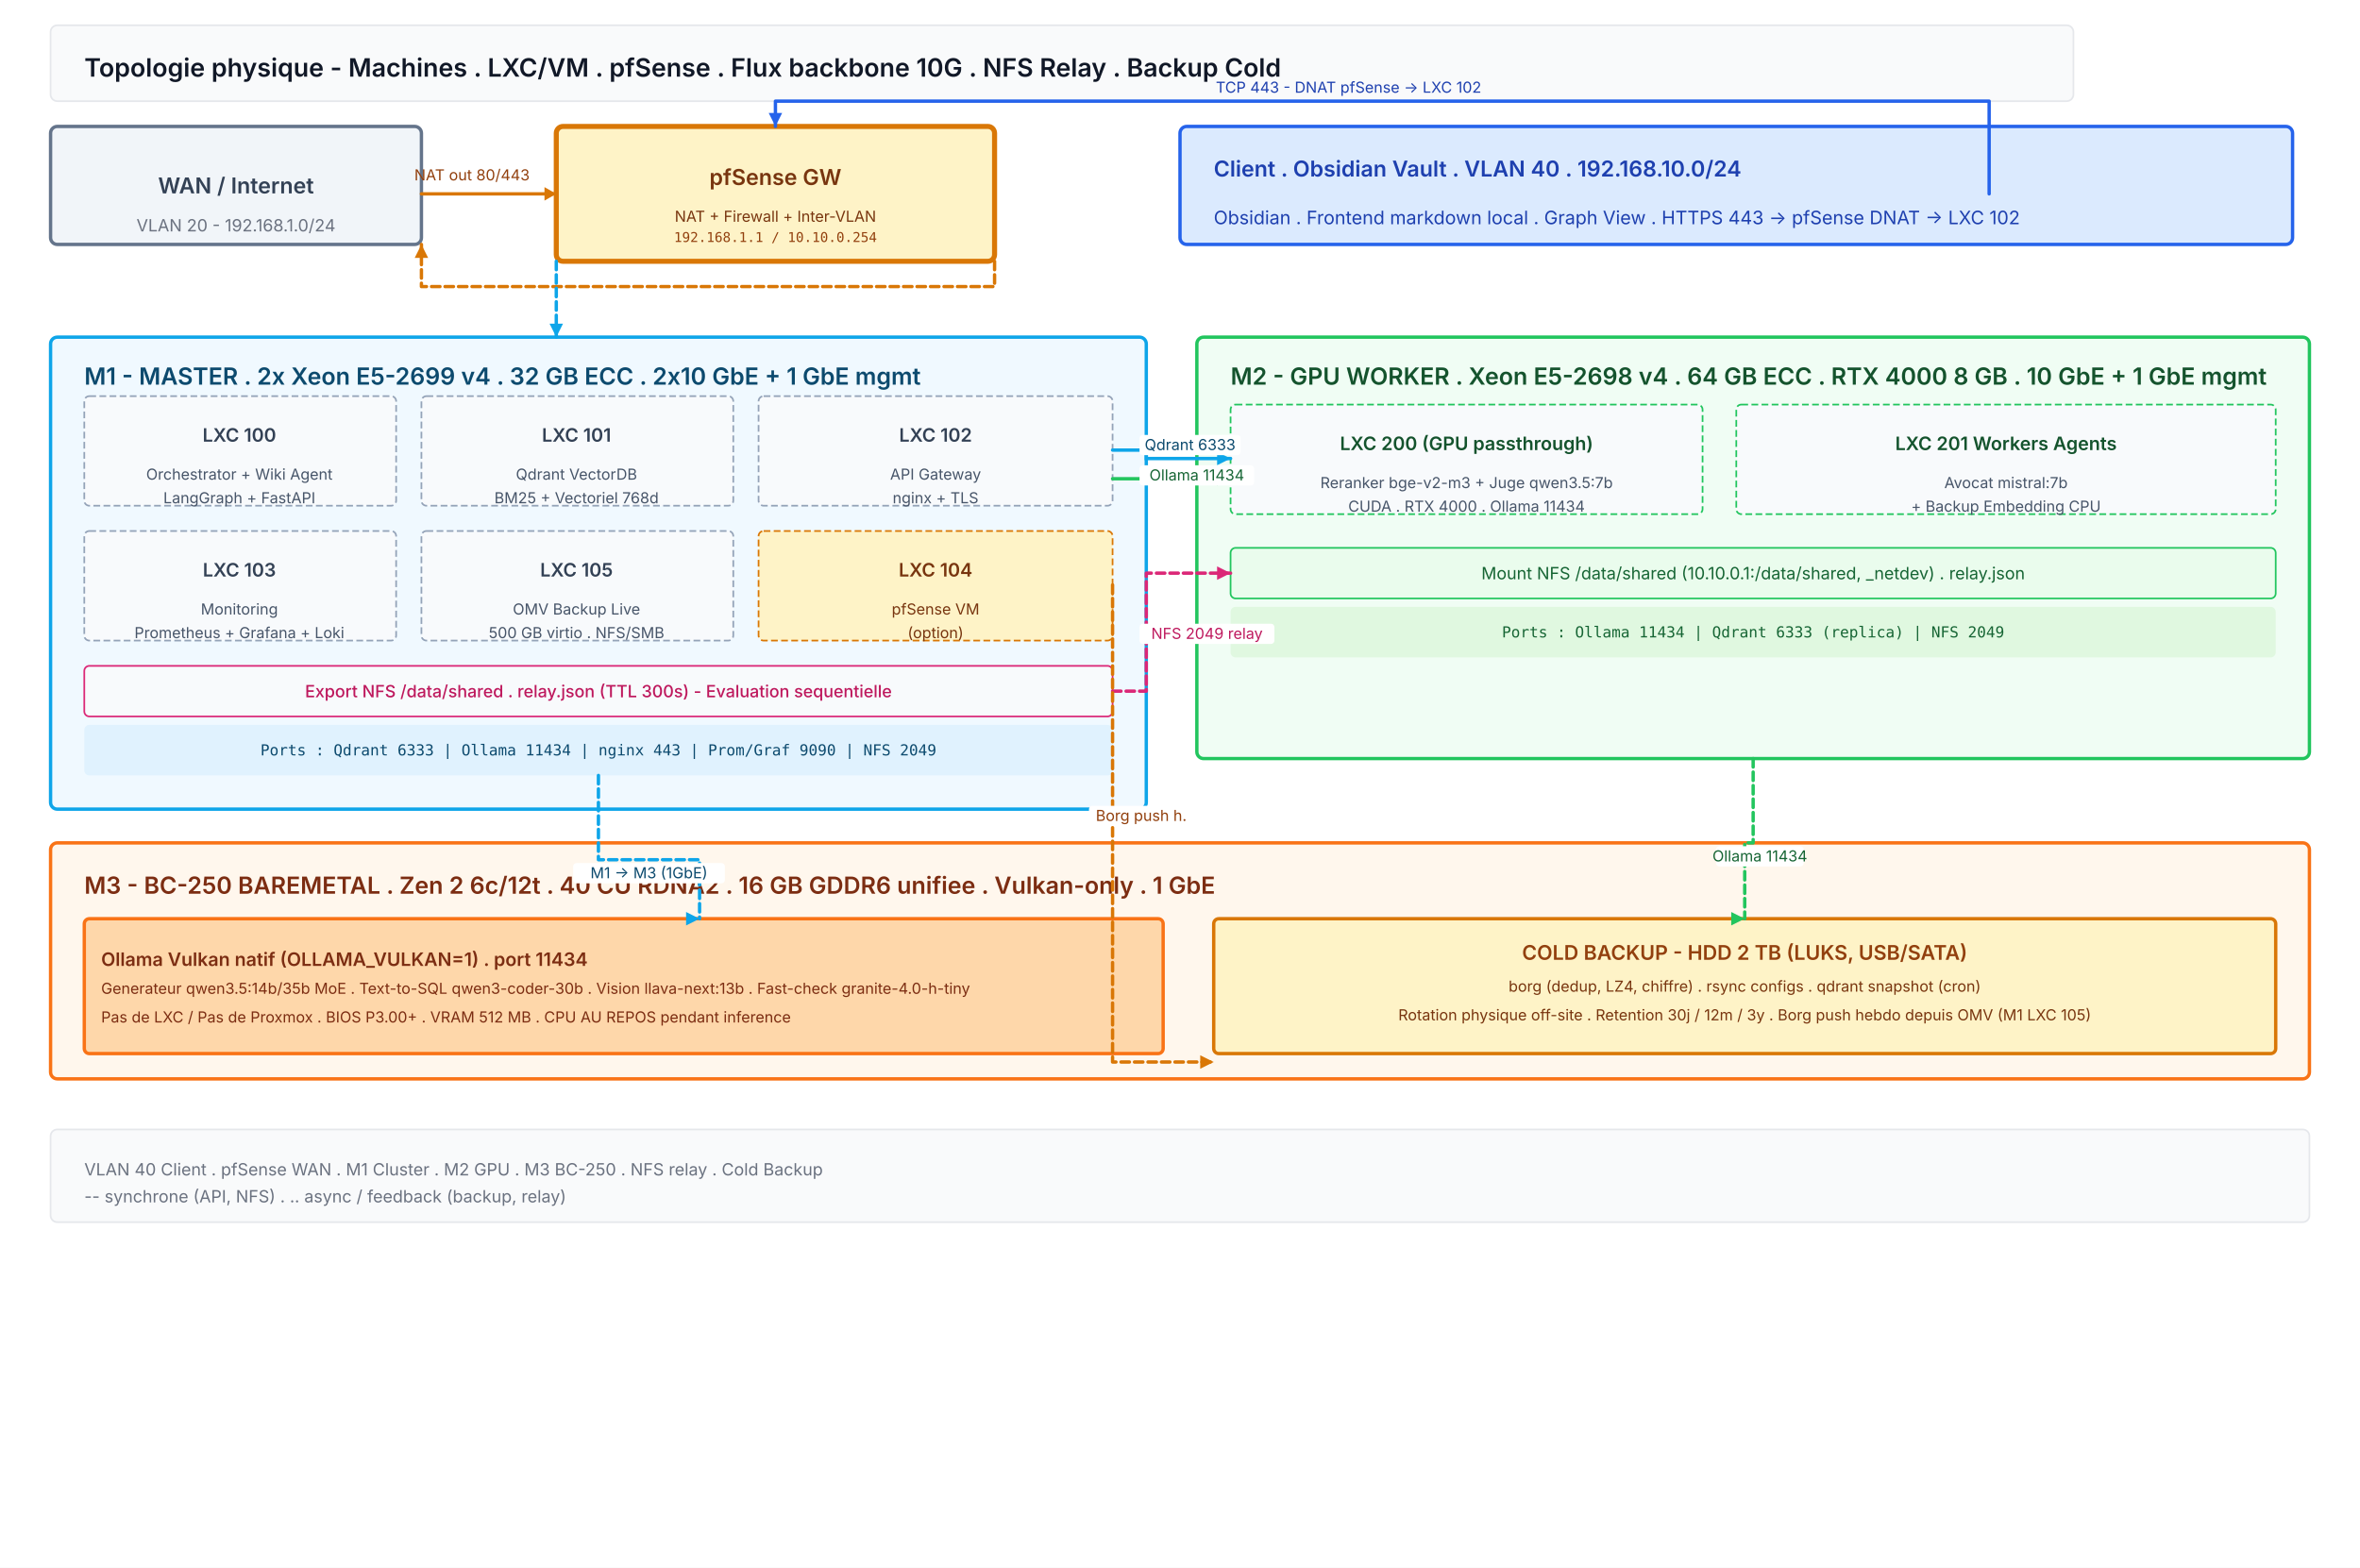
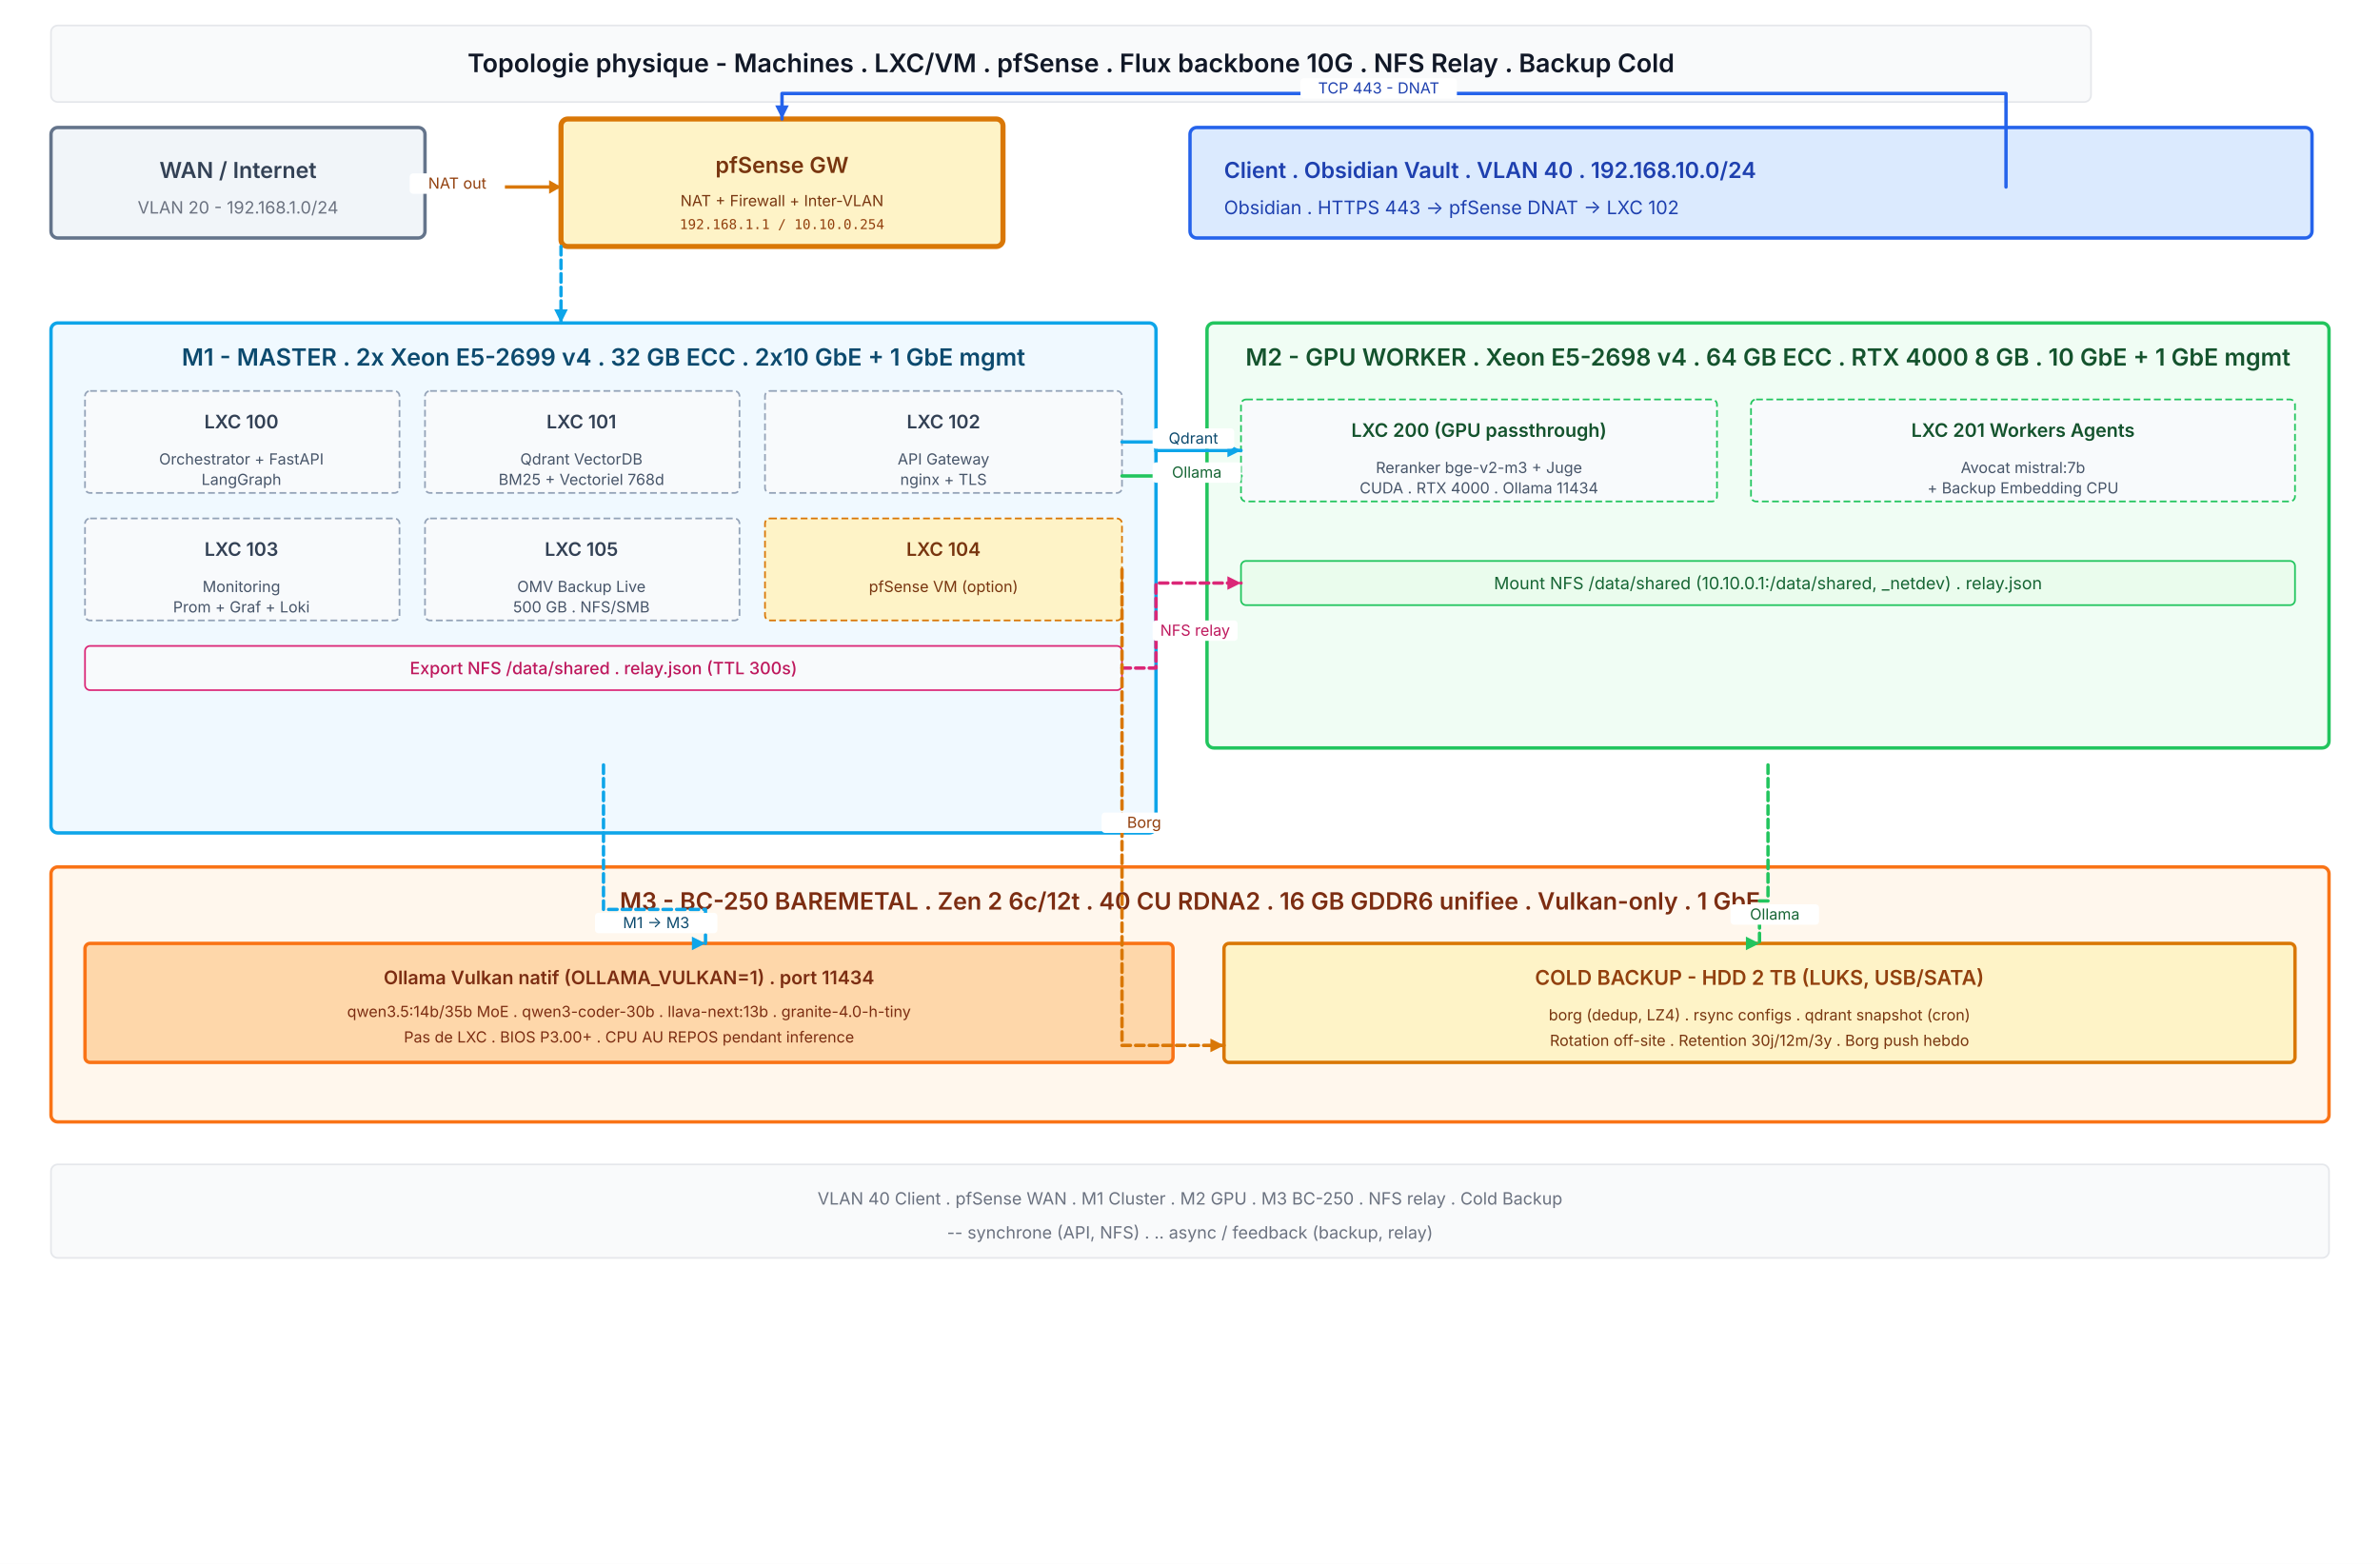
- <svg xmlns="http://www.w3.org/2000/svg" viewBox="0 0 1400 930" width="1400" height="930">
-   <rect width="1400" height="930" fill="#ffffff" />
+ <svg xmlns="http://www.w3.org/2000/svg" viewBox="0 0 1400 920" width="1400" height="920">
+   <rect width="1400" height="920" fill="#ffffff" />
  <rect x="30" y="15" width="1200" height="45" fill="rgba(249,250,251,1)" stroke="rgba(229,231,235,1)" stroke-width="1" rx="4" />
-   <text x="50" y="40" font-family="Inter, sans-serif" font-size="15" fill="rgba(17,24,39,1)" font-weight="600" dominant-baseline="central">Topologie physique - Machines . LXC/VM . pfSense . Flux backbone 10G . NFS Relay . Backup Cold</text>
-   <rect x="30" y="75" width="220" height="70" fill="rgba(241,245,249,1)" stroke="rgba(100,116,139,1)" stroke-width="2" rx="4" />
-   <text x="140" y="110" font-family="Inter, sans-serif" font-size="13" fill="rgba(51,65,85,1)" font-weight="600" text-anchor="middle" dominant-baseline="central">WAN / Internet</text>
-   <text x="140" y="130" font-family="Inter, sans-serif" font-size="10" fill="rgba(107,114,128,1)" text-anchor="middle" dominant-baseline="hanging">VLAN 20 - 192.168.1.0/24</text>
-   <rect x="330" y="75" width="260" height="80" fill="rgba(254,243,199,1)" stroke="rgba(217,119,6,1)" stroke-width="3" rx="4" />
-   <text x="460" y="105" font-family="Inter, sans-serif" font-size="13" fill="rgba(120,53,15,1)" font-weight="600" text-anchor="middle" dominant-baseline="central">pfSense GW</text>
-   <text x="460" y="125" font-family="Inter, sans-serif" font-size="9" fill="rgba(120,53,15,1)" text-anchor="middle" dominant-baseline="hanging">NAT + Firewall + Inter-VLAN</text>
-   <text x="460" y="138" font-family="JetBrains Mono,monospace" font-size="8" fill="rgba(146,64,14,1)" text-anchor="middle" dominant-baseline="hanging">192.168.1.1 / 10.10.0.254</text>
-   <rect x="700" y="75" width="660" height="70" fill="rgba(219,234,254,1)" stroke="rgba(37,99,235,1)" stroke-width="2" rx="4" />
+   <text x="630" y="37" font-family="Inter, sans-serif" font-size="15" fill="rgba(17,24,39,1)" font-weight="600" text-anchor="middle" dominant-baseline="central">Topologie physique - Machines . LXC/VM . pfSense . Flux backbone 10G . NFS Relay . Backup Cold</text>
+   <rect x="30" y="75" width="220" height="65" fill="rgba(241,245,249,1)" stroke="rgba(100,116,139,1)" stroke-width="2" rx="4" />
+   <text x="140" y="100" font-family="Inter, sans-serif" font-size="13" fill="rgba(51,65,85,1)" font-weight="600" text-anchor="middle" dominant-baseline="central">WAN / Internet</text>
+   <text x="140" y="122" font-family="Inter, sans-serif" font-size="10" fill="rgba(107,114,128,1)" text-anchor="middle" dominant-baseline="central">VLAN 20 - 192.168.1.0/24</text>
+   <rect x="330" y="70" width="260" height="75" fill="rgba(254,243,199,1)" stroke="rgba(217,119,6,1)" stroke-width="3" rx="4" />
+   <text x="460" y="97" font-family="Inter, sans-serif" font-size="13" fill="rgba(120,53,15,1)" font-weight="600" text-anchor="middle" dominant-baseline="central">pfSense GW</text>
+   <text x="460" y="118" font-family="Inter, sans-serif" font-size="9" fill="rgba(120,53,15,1)" text-anchor="middle" dominant-baseline="central">NAT + Firewall + Inter-VLAN</text>
+   <text x="460" y="132" font-family="JetBrains Mono,monospace" font-size="8" fill="rgba(146,64,14,1)" text-anchor="middle" dominant-baseline="central">192.168.1.1 / 10.10.0.254</text>
+   <rect x="700" y="75" width="660" height="65" fill="rgba(219,234,254,1)" stroke="rgba(37,99,235,1)" stroke-width="2" rx="4" />
  <text x="720" y="100" font-family="Inter, sans-serif" font-size="13" fill="rgba(30,64,175,1)" font-weight="600" dominant-baseline="central">Client . Obsidian Vault . VLAN 40 . 192.168.10.0/24</text>
-   <text x="720" y="125" font-family="Inter, sans-serif" font-size="11" fill="rgba(30,64,175,1)" dominant-baseline="hanging">Obsidian . Frontend markdown local . Graph View . HTTPS 443 -&gt; pfSense DNAT -&gt; LXC 102</text>
-   <path d="M250 115L330 115" fill="none" stroke="rgba(217,119,6,1)" stroke-width="2" stroke-linecap="round" />
-   <polygon points="330,115 323,111 323,119" fill="rgba(217,119,6,1)" />
-   <text x="280" y="107" font-family="Inter, sans-serif" font-size="9" fill="rgba(146,64,14,1)" text-anchor="middle">NAT out 80/443</text>
-   <path d="M1180 115L1180 60L460 60L460 75" fill="none" stroke="rgba(37,99,235,1)" stroke-width="2" stroke-linecap="round" stroke-linejoin="round" />
-   <polygon points="460,75 456,67 464,67" fill="rgba(37,99,235,1)" />
-   <text x="800" y="55" font-family="Inter, sans-serif" font-size="9" fill="rgba(30,64,175,1)" text-anchor="middle">TCP 443 - DNAT pfSense -&gt; LXC 102</text>
-   <rect x="30" y="200" width="650" height="280" fill="rgba(240,249,255,1)" stroke="rgba(14,165,233,1)" stroke-width="2" rx="4" />
-   <text x="50" y="218" font-family="Inter, sans-serif" font-size="14" fill="rgba(12,74,110,1)" font-weight="600" dominant-baseline="hanging">M1 - MASTER . 2x Xeon E5-2699 v4 . 32 GB ECC . 2x10 GbE + 1 GbE mgmt</text>
-   <rect x="50" y="235" width="185" height="65" fill="rgba(248,250,252,1)" stroke="rgba(148,163,184,1)" stroke-width="1" stroke-dasharray="4 2" rx="3" />
-   <text x="142" y="258" font-family="Inter, sans-serif" font-size="11" fill="rgba(51,65,85,1)" font-weight="600" text-anchor="middle" dominant-baseline="central">LXC 100</text>
-   <text x="142" y="278" font-family="Inter, sans-serif" font-size="9" fill="rgba(71,85,105,1)" text-anchor="middle" dominant-baseline="hanging">Orchestrator + Wiki Agent</text>
-   <text x="142" y="292" font-family="Inter, sans-serif" font-size="9" fill="rgba(71,85,105,1)" text-anchor="middle" dominant-baseline="hanging">LangGraph + FastAPI</text>
-   <rect x="250" y="235" width="185" height="65" fill="rgba(248,250,252,1)" stroke="rgba(148,163,184,1)" stroke-width="1" stroke-dasharray="4 2" rx="3" />
-   <text x="342" y="258" font-family="Inter, sans-serif" font-size="11" fill="rgba(51,65,85,1)" font-weight="600" text-anchor="middle" dominant-baseline="central">LXC 101</text>
-   <text x="342" y="278" font-family="Inter, sans-serif" font-size="9" fill="rgba(71,85,105,1)" text-anchor="middle" dominant-baseline="hanging">Qdrant VectorDB</text>
-   <text x="342" y="292" font-family="Inter, sans-serif" font-size="9" fill="rgba(71,85,105,1)" text-anchor="middle" dominant-baseline="hanging">BM25 + Vectoriel 768d</text>
-   <rect x="450" y="235" width="210" height="65" fill="rgba(248,250,252,1)" stroke="rgba(148,163,184,1)" stroke-width="1" stroke-dasharray="4 2" rx="3" />
-   <text x="555" y="258" font-family="Inter, sans-serif" font-size="11" fill="rgba(51,65,85,1)" font-weight="600" text-anchor="middle" dominant-baseline="central">LXC 102</text>
-   <text x="555" y="278" font-family="Inter, sans-serif" font-size="9" fill="rgba(71,85,105,1)" text-anchor="middle" dominant-baseline="hanging">API Gateway</text>
-   <text x="555" y="292" font-family="Inter, sans-serif" font-size="9" fill="rgba(71,85,105,1)" text-anchor="middle" dominant-baseline="hanging">nginx + TLS</text>
-   <rect x="50" y="315" width="185" height="65" fill="rgba(248,250,252,1)" stroke="rgba(148,163,184,1)" stroke-width="1" stroke-dasharray="4 2" rx="3" />
-   <text x="142" y="338" font-family="Inter, sans-serif" font-size="11" fill="rgba(51,65,85,1)" font-weight="600" text-anchor="middle" dominant-baseline="central">LXC 103</text>
-   <text x="142" y="358" font-family="Inter, sans-serif" font-size="9" fill="rgba(71,85,105,1)" text-anchor="middle" dominant-baseline="hanging">Monitoring</text>
-   <text x="142" y="372" font-family="Inter, sans-serif" font-size="9" fill="rgba(71,85,105,1)" text-anchor="middle" dominant-baseline="hanging">Prometheus + Grafana + Loki</text>
-   <rect x="250" y="315" width="185" height="65" fill="rgba(248,250,252,1)" stroke="rgba(148,163,184,1)" stroke-width="1" stroke-dasharray="4 2" rx="3" />
-   <text x="342" y="338" font-family="Inter, sans-serif" font-size="11" fill="rgba(51,65,85,1)" font-weight="600" text-anchor="middle" dominant-baseline="central">LXC 105</text>
-   <text x="342" y="358" font-family="Inter, sans-serif" font-size="9" fill="rgba(71,85,105,1)" text-anchor="middle" dominant-baseline="hanging">OMV Backup Live</text>
-   <text x="342" y="372" font-family="Inter, sans-serif" font-size="9" fill="rgba(71,85,105,1)" text-anchor="middle" dominant-baseline="hanging">500 GB virtio . NFS/SMB</text>
-   <rect x="450" y="315" width="210" height="65" fill="rgba(254,243,199,1)" stroke="rgba(217,119,6,1)" stroke-width="1" stroke-dasharray="4 2" rx="3" />
-   <text x="555" y="338" font-family="Inter, sans-serif" font-size="11" fill="rgba(120,53,15,1)" font-weight="600" text-anchor="middle" dominant-baseline="central">LXC 104</text>
-   <text x="555" y="358" font-family="Inter, sans-serif" font-size="9" fill="rgba(120,53,15,1)" text-anchor="middle" dominant-baseline="hanging">pfSense VM</text>
-   <text x="555" y="372" font-family="Inter, sans-serif" font-size="9" fill="rgba(120,53,15,1)" text-anchor="middle" dominant-baseline="hanging">(option)</text>
-   <rect x="50" y="395" width="610" height="30" fill="rgba(248,250,252,1)" stroke="rgba(219,39,119,1)" stroke-width="1" rx="3" />
-   <text x="355" y="410" font-family="Inter, sans-serif" font-size="10" fill="rgba(190,24,93,1)" font-weight="500" text-anchor="middle" dominant-baseline="central">Export NFS /data/shared . relay.json (TTL 300s) - Evaluation sequentielle</text>
-   <rect x="50" y="430" width="610" height="30" fill="rgba(224,242,254,1)" stroke="none" rx="3" />
-   <text x="355" y="445" font-family="JetBrains Mono,monospace" font-size="9" fill="rgba(12,74,110,1)" text-anchor="middle" dominant-baseline="central">Ports : Qdrant 6333 | Ollama 11434 | nginx 443 | Prom/Graf 9090 | NFS 2049</text>
-   <rect x="710" y="200" width="660" height="250" fill="rgba(240,253,244,1)" stroke="rgba(34,197,94,1)" stroke-width="2" rx="4" />
-   <text x="730" y="218" font-family="Inter, sans-serif" font-size="14" fill="rgba(20,83,45,1)" font-weight="600" dominant-baseline="hanging">M2 - GPU WORKER . Xeon E5-2698 v4 . 64 GB ECC . RTX 4000 8 GB . 10 GbE + 1 GbE mgmt</text>
-   <rect x="730" y="240" width="280" height="65" fill="rgba(248,250,252,1)" stroke="rgba(34,197,94,1)" stroke-width="1" stroke-dasharray="4 2" rx="3" />
-   <text x="870" y="263" font-family="Inter, sans-serif" font-size="11" fill="rgba(20,83,45,1)" font-weight="600" text-anchor="middle" dominant-baseline="central">LXC 200 (GPU passthrough)</text>
-   <text x="870" y="283" font-family="Inter, sans-serif" font-size="9" fill="rgba(71,85,105,1)" text-anchor="middle" dominant-baseline="hanging">Reranker bge-v2-m3 + Juge qwen3.5:7b</text>
-   <text x="870" y="297" font-family="Inter, sans-serif" font-size="9" fill="rgba(71,85,105,1)" text-anchor="middle" dominant-baseline="hanging">CUDA . RTX 4000 . Ollama 11434</text>
-   <rect x="1030" y="240" width="320" height="65" fill="rgba(248,250,252,1)" stroke="rgba(34,197,94,1)" stroke-width="1" stroke-dasharray="4 2" rx="3" />
-   <text x="1190" y="263" font-family="Inter, sans-serif" font-size="11" fill="rgba(20,83,45,1)" font-weight="600" text-anchor="middle" dominant-baseline="central">LXC 201 Workers Agents</text>
-   <text x="1190" y="283" font-family="Inter, sans-serif" font-size="9" fill="rgba(71,85,105,1)" text-anchor="middle" dominant-baseline="hanging">Avocat mistral:7b</text>
-   <text x="1190" y="297" font-family="Inter, sans-serif" font-size="9" fill="rgba(71,85,105,1)" text-anchor="middle" dominant-baseline="hanging">+ Backup Embedding CPU</text>
-   <rect x="730" y="325" width="620" height="30" fill="rgba(234,252,237,1)" stroke="rgba(34,197,94,1)" stroke-width="1" rx="3" />
-   <text x="1040" y="340" font-family="Inter, sans-serif" font-size="10" fill="rgba(22,101,52,1)" text-anchor="middle" dominant-baseline="central">Mount NFS /data/shared (10.10.0.1:/data/shared, _netdev) . relay.json</text>
-   <rect x="730" y="360" width="620" height="30" fill="rgba(224,248,224,1)" stroke="none" rx="3" />
-   <text x="1040" y="375" font-family="JetBrains Mono,monospace" font-size="9" fill="rgba(22,101,52,1)" text-anchor="middle" dominant-baseline="central">Ports : Ollama 11434 | Qdrant 6333 (replica) | NFS 2049</text>
-   <rect x="30" y="500" width="1340" height="140" fill="rgba(255,247,237,1)" stroke="rgba(249,115,22,1)" stroke-width="2" rx="4" />
-   <text x="50" y="520" font-family="Inter, sans-serif" font-size="14" fill="rgba(124,45,18,1)" font-weight="600" dominant-baseline="hanging">M3 - BC-250 BAREMETAL . Zen 2 6c/12t . 40 CU RDNA2 . 16 GB GDDR6 unifiee . Vulkan-only . 1 GbE</text>
-   <rect x="50" y="545" width="640" height="80" fill="rgba(254,215,170,1)" stroke="rgba(249,115,22,1)" stroke-width="2" rx="3" />
-   <text x="60" y="565" font-family="Inter, sans-serif" font-size="11" fill="rgba(124,45,18,1)" font-weight="600" dominant-baseline="hanging">Ollama Vulkan natif (OLLAMA_VULKAN=1) . port 11434</text>
-   <text x="60" y="583" font-family="Inter, sans-serif" font-size="9" fill="rgba(124,45,18,1)" dominant-baseline="hanging">Generateur qwen3.5:14b/35b MoE . Text-to-SQL qwen3-coder-30b . Vision llava-next:13b . Fast-check granite-4.0-h-tiny</text>
-   <text x="60" y="600" font-family="Inter, sans-serif" font-size="9" fill="rgba(124,45,18,1)" dominant-baseline="hanging">Pas de LXC / Pas de Proxmox . BIOS P3.00+ . VRAM 512 MB . CPU AU REPOS pendant inference</text>
-   <rect x="720" y="545" width="630" height="80" fill="rgba(254,243,199,1)" stroke="rgba(217,119,6,1)" stroke-width="2" rx="3" />
-   <text x="1035" y="565" font-family="Inter, sans-serif" font-size="12" fill="rgba(146,64,14,1)" font-weight="600" text-anchor="middle" dominant-baseline="central">COLD BACKUP - HDD 2 TB (LUKS, USB/SATA)</text>
-   <text x="1035" y="585" font-family="Inter, sans-serif" font-size="9" fill="rgba(120,53,15,1)" text-anchor="middle" dominant-baseline="central">borg (dedup, LZ4, chiffre) . rsync configs . qdrant snapshot (cron)</text>
-   <text x="1035" y="602" font-family="Inter, sans-serif" font-size="9" fill="rgba(120,53,15,1)" text-anchor="middle" dominant-baseline="central">Rotation physique off-site . Retention 30j / 12m / 3y . Borg push hebdo depuis OMV (M1 LXC 105)</text>
-   <path d="M660 267L680 267L680 272L730 272" fill="none" stroke="rgba(14,165,233,1)" stroke-width="2" stroke-linecap="round" />
-   <polygon points="730,272 722,268 722,276" fill="rgba(14,165,233,1)" />
-   <rect x="676" y="258" width="60" height="12" fill="white" rx="2" />
-   <text x="706" y="267" font-family="Inter, sans-serif" font-size="9" fill="rgba(12,74,110,1)" text-anchor="middle">Qdrant 6333</text>
-   <path d="M660 284L730 284" fill="none" stroke="rgba(34,197,94,1)" stroke-width="2" stroke-linecap="round" />
-   <polygon points="730,284 722,280 722,288" fill="rgba(34,197,94,1)" />
-   <rect x="676" y="276" width="68" height="12" fill="white" rx="2" />
-   <text x="710" y="285" font-family="Inter, sans-serif" font-size="9" fill="rgba(22,101,52,1)" text-anchor="middle">Ollama 11434</text>
-   <path d="M660 410L680 410L680 340L730 340" fill="none" stroke="rgba(219,39,119,1)" stroke-width="2" stroke-dasharray="5 3" stroke-linecap="round" stroke-linejoin="round" />
-   <polygon points="730,340 722,336 722,344" fill="rgba(219,39,119,1)" />
-   <rect x="676" y="370" width="80" height="12" fill="white" rx="2" />
-   <text x="716" y="379" font-family="Inter, sans-serif" font-size="9" fill="rgba(190,24,93,1)" text-anchor="middle">NFS 2049 relay</text>
-   <path d="M355 460L355 510L415 510L415 545" fill="none" stroke="rgba(14,165,233,1)" stroke-width="2" stroke-dasharray="5 3" stroke-linecap="round" stroke-linejoin="round" />
-   <polygon points="415,545 407,541 407,549" fill="rgba(14,165,233,1)" />
-   <rect x="340" y="512" width="90" height="12" fill="white" rx="2" />
-   <text x="385" y="521" font-family="Inter, sans-serif" font-size="9" fill="rgba(12,74,110,1)" text-anchor="middle">M1 -&gt; M3 (1GbE)</text>
-   <path d="M1040 450L1040 500L1035 500L1035 545" fill="none" stroke="rgba(34,197,94,1)" stroke-width="2" stroke-dasharray="5 3" stroke-linecap="round" stroke-linejoin="round" />
-   <polygon points="1035,545 1027,541 1027,549" fill="rgba(34,197,94,1)" />
-   <rect x="1018" y="502" width="52" height="12" fill="white" rx="2" />
-   <text x="1044" y="511" font-family="Inter, sans-serif" font-size="9" fill="rgba(22,101,52,1)" text-anchor="middle">Ollama 11434</text>
-   <path d="M660 347L660 630L720 630" fill="none" stroke="rgba(217,119,6,1)" stroke-width="2" stroke-dasharray="5 3" stroke-linecap="round" stroke-linejoin="round" />
-   <polygon points="720,630 712,626 712,634" fill="rgba(217,119,6,1)" />
-   <rect x="646" y="478" width="62" height="12" fill="white" rx="2" />
-   <text x="677" y="487" font-family="Inter, sans-serif" font-size="9" fill="rgba(146,64,14,1)" text-anchor="middle">Borg push h.</text>
-   <path d="M590 155L590 170L250 170L250 145" fill="none" stroke="rgba(217,119,6,1)" stroke-width="2" stroke-dasharray="5 3" stroke-linecap="round" stroke-linejoin="round" />
-   <polygon points="250,145 254,153 246,153" fill="rgba(217,119,6,1)" />
-   <path d="M330 155L330 200" fill="none" stroke="rgba(14,165,233,1)" stroke-width="2" stroke-dasharray="5 3" stroke-linecap="round" stroke-linejoin="round" />
-   <polygon points="330,200 326,192 334,192" fill="rgba(14,165,233,1)" />
-   <rect x="30" y="670" width="1340" height="55" fill="rgba(249,250,251,1)" stroke="rgba(229,231,235,1)" stroke-width="1" rx="4" />
-   <text x="50" y="690" font-family="Inter, sans-serif" font-size="10" fill="rgba(107,114,128,1)" dominant-baseline="hanging">
-     <tspan x="50" dy="0"> VLAN 40 Client . pfSense WAN . M1 Cluster . M2 GPU . M3 BC-250 . NFS relay . Cold Backup</tspan>
-     <tspan x="50" dy="16">-- synchrone (API, NFS) . .. async / feedback (backup, relay)</tspan>
-   </text>
+   <text x="720" y="122" font-family="Inter, sans-serif" font-size="11" fill="rgba(30,64,175,1)" dominant-baseline="central">Obsidian . HTTPS 443 -&gt; pfSense DNAT -&gt; LXC 102</text>
+   <path d="M250 110L330 110" fill="none" stroke="rgba(217,119,6,1)" stroke-width="2" stroke-linecap="round" />
+   <polygon points="330,110 323,106 323,114" fill="rgba(217,119,6,1)" />
+   <rect x="241" y="102" width="56" height="12" fill="white" rx="2" />
+   <text x="269" y="111" font-family="Inter, sans-serif" font-size="9" fill="rgba(146,64,14,1)" text-anchor="middle">NAT out</text>
+   <path d="M1180 110L1180 55L460 55L460 70" fill="none" stroke="rgba(37,99,235,1)" stroke-width="2" stroke-linecap="round" stroke-linejoin="round" />
+   <polygon points="460,70 456,62 464,62" fill="rgba(37,99,235,1)" />
+   <rect x="765" y="46" width="92" height="12" fill="white" rx="2" />
+   <text x="811" y="55" font-family="Inter, sans-serif" font-size="9" fill="rgba(30,64,175,1)" text-anchor="middle">TCP 443 - DNAT</text>
+   <rect x="30" y="190" width="650" height="300" fill="rgba(240,249,255,1)" stroke="rgba(14,165,233,1)" stroke-width="2" rx="4" />
+   <text x="355" y="210" font-family="Inter, sans-serif" font-size="14" fill="rgba(12,74,110,1)" font-weight="600" text-anchor="middle" dominant-baseline="central">M1 - MASTER . 2x Xeon E5-2699 v4 . 32 GB ECC . 2x10 GbE + 1 GbE mgmt</text>
+   <rect x="50" y="230" width="185" height="60" fill="rgba(248,250,252,1)" stroke="rgba(148,163,184,1)" stroke-width="1" stroke-dasharray="4 2" rx="3" />
+   <text x="142" y="248" font-family="Inter, sans-serif" font-size="11" fill="rgba(51,65,85,1)" font-weight="600" text-anchor="middle" dominant-baseline="central">LXC 100</text>
+   <text x="142" y="270" font-family="Inter, sans-serif" font-size="9" fill="rgba(71,85,105,1)" text-anchor="middle" dominant-baseline="central">Orchestrator + FastAPI</text>
+   <text x="142" y="282" font-family="Inter, sans-serif" font-size="9" fill="rgba(71,85,105,1)" text-anchor="middle" dominant-baseline="central">LangGraph</text>
+   <rect x="250" y="230" width="185" height="60" fill="rgba(248,250,252,1)" stroke="rgba(148,163,184,1)" stroke-width="1" stroke-dasharray="4 2" rx="3" />
+   <text x="342" y="248" font-family="Inter, sans-serif" font-size="11" fill="rgba(51,65,85,1)" font-weight="600" text-anchor="middle" dominant-baseline="central">LXC 101</text>
+   <text x="342" y="270" font-family="Inter, sans-serif" font-size="9" fill="rgba(71,85,105,1)" text-anchor="middle" dominant-baseline="central">Qdrant VectorDB</text>
+   <text x="342" y="282" font-family="Inter, sans-serif" font-size="9" fill="rgba(71,85,105,1)" text-anchor="middle" dominant-baseline="central">BM25 + Vectoriel 768d</text>
+   <rect x="450" y="230" width="210" height="60" fill="rgba(248,250,252,1)" stroke="rgba(148,163,184,1)" stroke-width="1" stroke-dasharray="4 2" rx="3" />
+   <text x="555" y="248" font-family="Inter, sans-serif" font-size="11" fill="rgba(51,65,85,1)" font-weight="600" text-anchor="middle" dominant-baseline="central">LXC 102</text>
+   <text x="555" y="270" font-family="Inter, sans-serif" font-size="9" fill="rgba(71,85,105,1)" text-anchor="middle" dominant-baseline="central">API Gateway</text>
+   <text x="555" y="282" font-family="Inter, sans-serif" font-size="9" fill="rgba(71,85,105,1)" text-anchor="middle" dominant-baseline="central">nginx + TLS</text>
+   <rect x="50" y="305" width="185" height="60" fill="rgba(248,250,252,1)" stroke="rgba(148,163,184,1)" stroke-width="1" stroke-dasharray="4 2" rx="3" />
+   <text x="142" y="323" font-family="Inter, sans-serif" font-size="11" fill="rgba(51,65,85,1)" font-weight="600" text-anchor="middle" dominant-baseline="central">LXC 103</text>
+   <text x="142" y="345" font-family="Inter, sans-serif" font-size="9" fill="rgba(71,85,105,1)" text-anchor="middle" dominant-baseline="central">Monitoring</text>
+   <text x="142" y="357" font-family="Inter, sans-serif" font-size="9" fill="rgba(71,85,105,1)" text-anchor="middle" dominant-baseline="central">Prom + Graf + Loki</text>
+   <rect x="250" y="305" width="185" height="60" fill="rgba(248,250,252,1)" stroke="rgba(148,163,184,1)" stroke-width="1" stroke-dasharray="4 2" rx="3" />
+   <text x="342" y="323" font-family="Inter, sans-serif" font-size="11" fill="rgba(51,65,85,1)" font-weight="600" text-anchor="middle" dominant-baseline="central">LXC 105</text>
+   <text x="342" y="345" font-family="Inter, sans-serif" font-size="9" fill="rgba(71,85,105,1)" text-anchor="middle" dominant-baseline="central">OMV Backup Live</text>
+   <text x="342" y="357" font-family="Inter, sans-serif" font-size="9" fill="rgba(71,85,105,1)" text-anchor="middle" dominant-baseline="central">500 GB . NFS/SMB</text>
+   <rect x="450" y="305" width="210" height="60" fill="rgba(254,243,199,1)" stroke="rgba(217,119,6,1)" stroke-width="1" stroke-dasharray="4 2" rx="3" />
+   <text x="555" y="323" font-family="Inter, sans-serif" font-size="11" fill="rgba(120,53,15,1)" font-weight="600" text-anchor="middle" dominant-baseline="central">LXC 104</text>
+   <text x="555" y="345" font-family="Inter, sans-serif" font-size="9" fill="rgba(120,53,15,1)" text-anchor="middle" dominant-baseline="central">pfSense VM (option)</text>
+   <rect x="50" y="380" width="610" height="26" fill="rgba(248,250,252,1)" stroke="rgba(219,39,119,1)" stroke-width="1" rx="3" />
+   <text x="355" y="393" font-family="Inter, sans-serif" font-size="10" fill="rgba(190,24,93,1)" font-weight="500" text-anchor="middle" dominant-baseline="central">Export NFS /data/shared . relay.json (TTL 300s)</text>
+   <rect x="710" y="190" width="660" height="250" fill="rgba(240,253,244,1)" stroke="rgba(34,197,94,1)" stroke-width="2" rx="4" />
+   <text x="1040" y="210" font-family="Inter, sans-serif" font-size="14" fill="rgba(20,83,45,1)" font-weight="600" text-anchor="middle" dominant-baseline="central">M2 - GPU WORKER . Xeon E5-2698 v4 . 64 GB ECC . RTX 4000 8 GB . 10 GbE + 1 GbE mgmt</text>
+   <rect x="730" y="235" width="280" height="60" fill="rgba(248,250,252,1)" stroke="rgba(34,197,94,1)" stroke-width="1" stroke-dasharray="4 2" rx="3" />
+   <text x="870" y="253" font-family="Inter, sans-serif" font-size="11" fill="rgba(20,83,45,1)" font-weight="600" text-anchor="middle" dominant-baseline="central">LXC 200 (GPU passthrough)</text>
+   <text x="870" y="275" font-family="Inter, sans-serif" font-size="9" fill="rgba(71,85,105,1)" text-anchor="middle" dominant-baseline="central">Reranker bge-v2-m3 + Juge</text>
+   <text x="870" y="287" font-family="Inter, sans-serif" font-size="9" fill="rgba(71,85,105,1)" text-anchor="middle" dominant-baseline="central">CUDA . RTX 4000 . Ollama 11434</text>
+   <rect x="1030" y="235" width="320" height="60" fill="rgba(248,250,252,1)" stroke="rgba(34,197,94,1)" stroke-width="1" stroke-dasharray="4 2" rx="3" />
+   <text x="1190" y="253" font-family="Inter, sans-serif" font-size="11" fill="rgba(20,83,45,1)" font-weight="600" text-anchor="middle" dominant-baseline="central">LXC 201 Workers Agents</text>
+   <text x="1190" y="275" font-family="Inter, sans-serif" font-size="9" fill="rgba(71,85,105,1)" text-anchor="middle" dominant-baseline="central">Avocat mistral:7b</text>
+   <text x="1190" y="287" font-family="Inter, sans-serif" font-size="9" fill="rgba(71,85,105,1)" text-anchor="middle" dominant-baseline="central">+ Backup Embedding CPU</text>
+   <rect x="730" y="330" width="620" height="26" fill="rgba(234,252,237,1)" stroke="rgba(34,197,94,1)" stroke-width="1" rx="3" />
+   <text x="1040" y="343" font-family="Inter, sans-serif" font-size="10" fill="rgba(22,101,52,1)" text-anchor="middle" dominant-baseline="central">Mount NFS /data/shared (10.10.0.1:/data/shared, _netdev) . relay.json</text>
+   <rect x="30" y="510" width="1340" height="150" fill="rgba(255,247,237,1)" stroke="rgba(249,115,22,1)" stroke-width="2" rx="4" />
+   <text x="700" y="530" font-family="Inter, sans-serif" font-size="14" fill="rgba(124,45,18,1)" font-weight="600" text-anchor="middle" dominant-baseline="central">M3 - BC-250 BAREMETAL . Zen 2 6c/12t . 40 CU RDNA2 . 16 GB GDDR6 unifiee . Vulkan-only . 1 GbE</text>
+   <rect x="50" y="555" width="640" height="70" fill="rgba(254,215,170,1)" stroke="rgba(249,115,22,1)" stroke-width="2" rx="3" />
+   <text x="370" y="575" font-family="Inter, sans-serif" font-size="11" fill="rgba(124,45,18,1)" font-weight="600" text-anchor="middle" dominant-baseline="central">Ollama Vulkan natif (OLLAMA_VULKAN=1) . port 11434</text>
+   <text x="370" y="595" font-family="Inter, sans-serif" font-size="9" fill="rgba(124,45,18,1)" text-anchor="middle" dominant-baseline="central">qwen3.5:14b/35b MoE . qwen3-coder-30b . llava-next:13b . granite-4.0-h-tiny</text>
+   <text x="370" y="610" font-family="Inter, sans-serif" font-size="9" fill="rgba(124,45,18,1)" text-anchor="middle" dominant-baseline="central">Pas de LXC . BIOS P3.00+ . CPU AU REPOS pendant inference</text>
+   <rect x="720" y="555" width="630" height="70" fill="rgba(254,243,199,1)" stroke="rgba(217,119,6,1)" stroke-width="2" rx="3" />
+   <text x="1035" y="575" font-family="Inter, sans-serif" font-size="12" fill="rgba(146,64,14,1)" font-weight="600" text-anchor="middle" dominant-baseline="central">COLD BACKUP - HDD 2 TB (LUKS, USB/SATA)</text>
+   <text x="1035" y="597" font-family="Inter, sans-serif" font-size="9" fill="rgba(120,53,15,1)" text-anchor="middle" dominant-baseline="central">borg (dedup, LZ4) . rsync configs . qdrant snapshot (cron)</text>
+   <text x="1035" y="612" font-family="Inter, sans-serif" font-size="9" fill="rgba(120,53,15,1)" text-anchor="middle" dominant-baseline="central">Rotation off-site . Retention 30j/12m/3y . Borg push hebdo</text>
+   <path d="M660 260L680 260L680 265L730 265" fill="none" stroke="rgba(14,165,233,1)" stroke-width="2" stroke-linecap="round" />
+   <polygon points="730,265 722,261 722,269" fill="rgba(14,165,233,1)" />
+   <rect x="678" y="252" width="48" height="12" fill="white" rx="2" />
+   <text x="702" y="261" font-family="Inter, sans-serif" font-size="9" fill="rgba(12,74,110,1)" text-anchor="middle">Qdrant</text>
+   <path d="M660 280L730 280" fill="none" stroke="rgba(34,197,94,1)" stroke-width="2" stroke-linecap="round" />
+   <polygon points="730,280 722,276 722,284" fill="rgba(34,197,94,1)" />
+   <rect x="678" y="272" width="52" height="12" fill="white" rx="2" />
+   <text x="704" y="281" font-family="Inter, sans-serif" font-size="9" fill="rgba(22,101,52,1)" text-anchor="middle">Ollama</text>
+   <path d="M660 393L680 393L680 343L730 343" fill="none" stroke="rgba(219,39,119,1)" stroke-width="2" stroke-dasharray="5 3" stroke-linecap="round" stroke-linejoin="round" />
+   <polygon points="730,343 722,339 722,347" fill="rgba(219,39,119,1)" />
+   <rect x="678" y="365" width="50" height="12" fill="white" rx="2" />
+   <text x="703" y="374" font-family="Inter, sans-serif" font-size="9" fill="rgba(190,24,93,1)" text-anchor="middle">NFS relay</text>
+   <path d="M355 450L355 535L415 535L415 555" fill="none" stroke="rgba(14,165,233,1)" stroke-width="2" stroke-dasharray="5 3" stroke-linecap="round" stroke-linejoin="round" />
+   <polygon points="415,555 407,551 407,559" fill="rgba(14,165,233,1)" />
+   <rect x="350" y="537" width="72" height="12" fill="white" rx="2" />
+   <text x="386" y="546" font-family="Inter, sans-serif" font-size="9" fill="rgba(12,74,110,1)" text-anchor="middle">M1 -&gt; M3</text>
+   <path d="M1040 450L1040 530L1035 530L1035 555" fill="none" stroke="rgba(34,197,94,1)" stroke-width="2" stroke-dasharray="5 3" stroke-linecap="round" stroke-linejoin="round" />
+   <polygon points="1035,555 1027,551 1027,559" fill="rgba(34,197,94,1)" />
+   <rect x="1018" y="532" width="52" height="12" fill="white" rx="2" />
+   <text x="1044" y="541" font-family="Inter, sans-serif" font-size="9" fill="rgba(22,101,52,1)" text-anchor="middle">Ollama</text>
+   <path d="M660 335L660 615L720 615" fill="none" stroke="rgba(217,119,6,1)" stroke-width="2" stroke-dasharray="5 3" stroke-linecap="round" stroke-linejoin="round" />
+   <polygon points="720,615 712,611 712,619" fill="rgba(217,119,6,1)" />
+   <rect x="648" y="478" width="50" height="12" fill="white" rx="2" />
+   <text x="673" y="487" font-family="Inter, sans-serif" font-size="9" fill="rgba(146,64,14,1)" text-anchor="middle">Borg</text>
+   <path d="M330 145L330 190" fill="none" stroke="rgba(14,165,233,1)" stroke-width="2" stroke-dasharray="5 3" stroke-linecap="round" stroke-linejoin="round" />
+   <polygon points="330,190 326,182 334,182" fill="rgba(14,165,233,1)" />
+   <rect x="30" y="685" width="1340" height="55" fill="rgba(249,250,251,1)" stroke="rgba(229,231,235,1)" stroke-width="1" rx="4" />
+   <text x="700" y="705" font-family="Inter, sans-serif" font-size="10" fill="rgba(107,114,128,1)" text-anchor="middle" dominant-baseline="central">VLAN 40 Client . pfSense WAN . M1 Cluster . M2 GPU . M3 BC-250 . NFS relay . Cold Backup</text>
+   <text x="700" y="725" font-family="Inter, sans-serif" font-size="10" fill="rgba(107,114,128,1)" text-anchor="middle" dominant-baseline="central">-- synchrone (API, NFS) . .. async / feedback (backup, relay)</text>
</svg>
